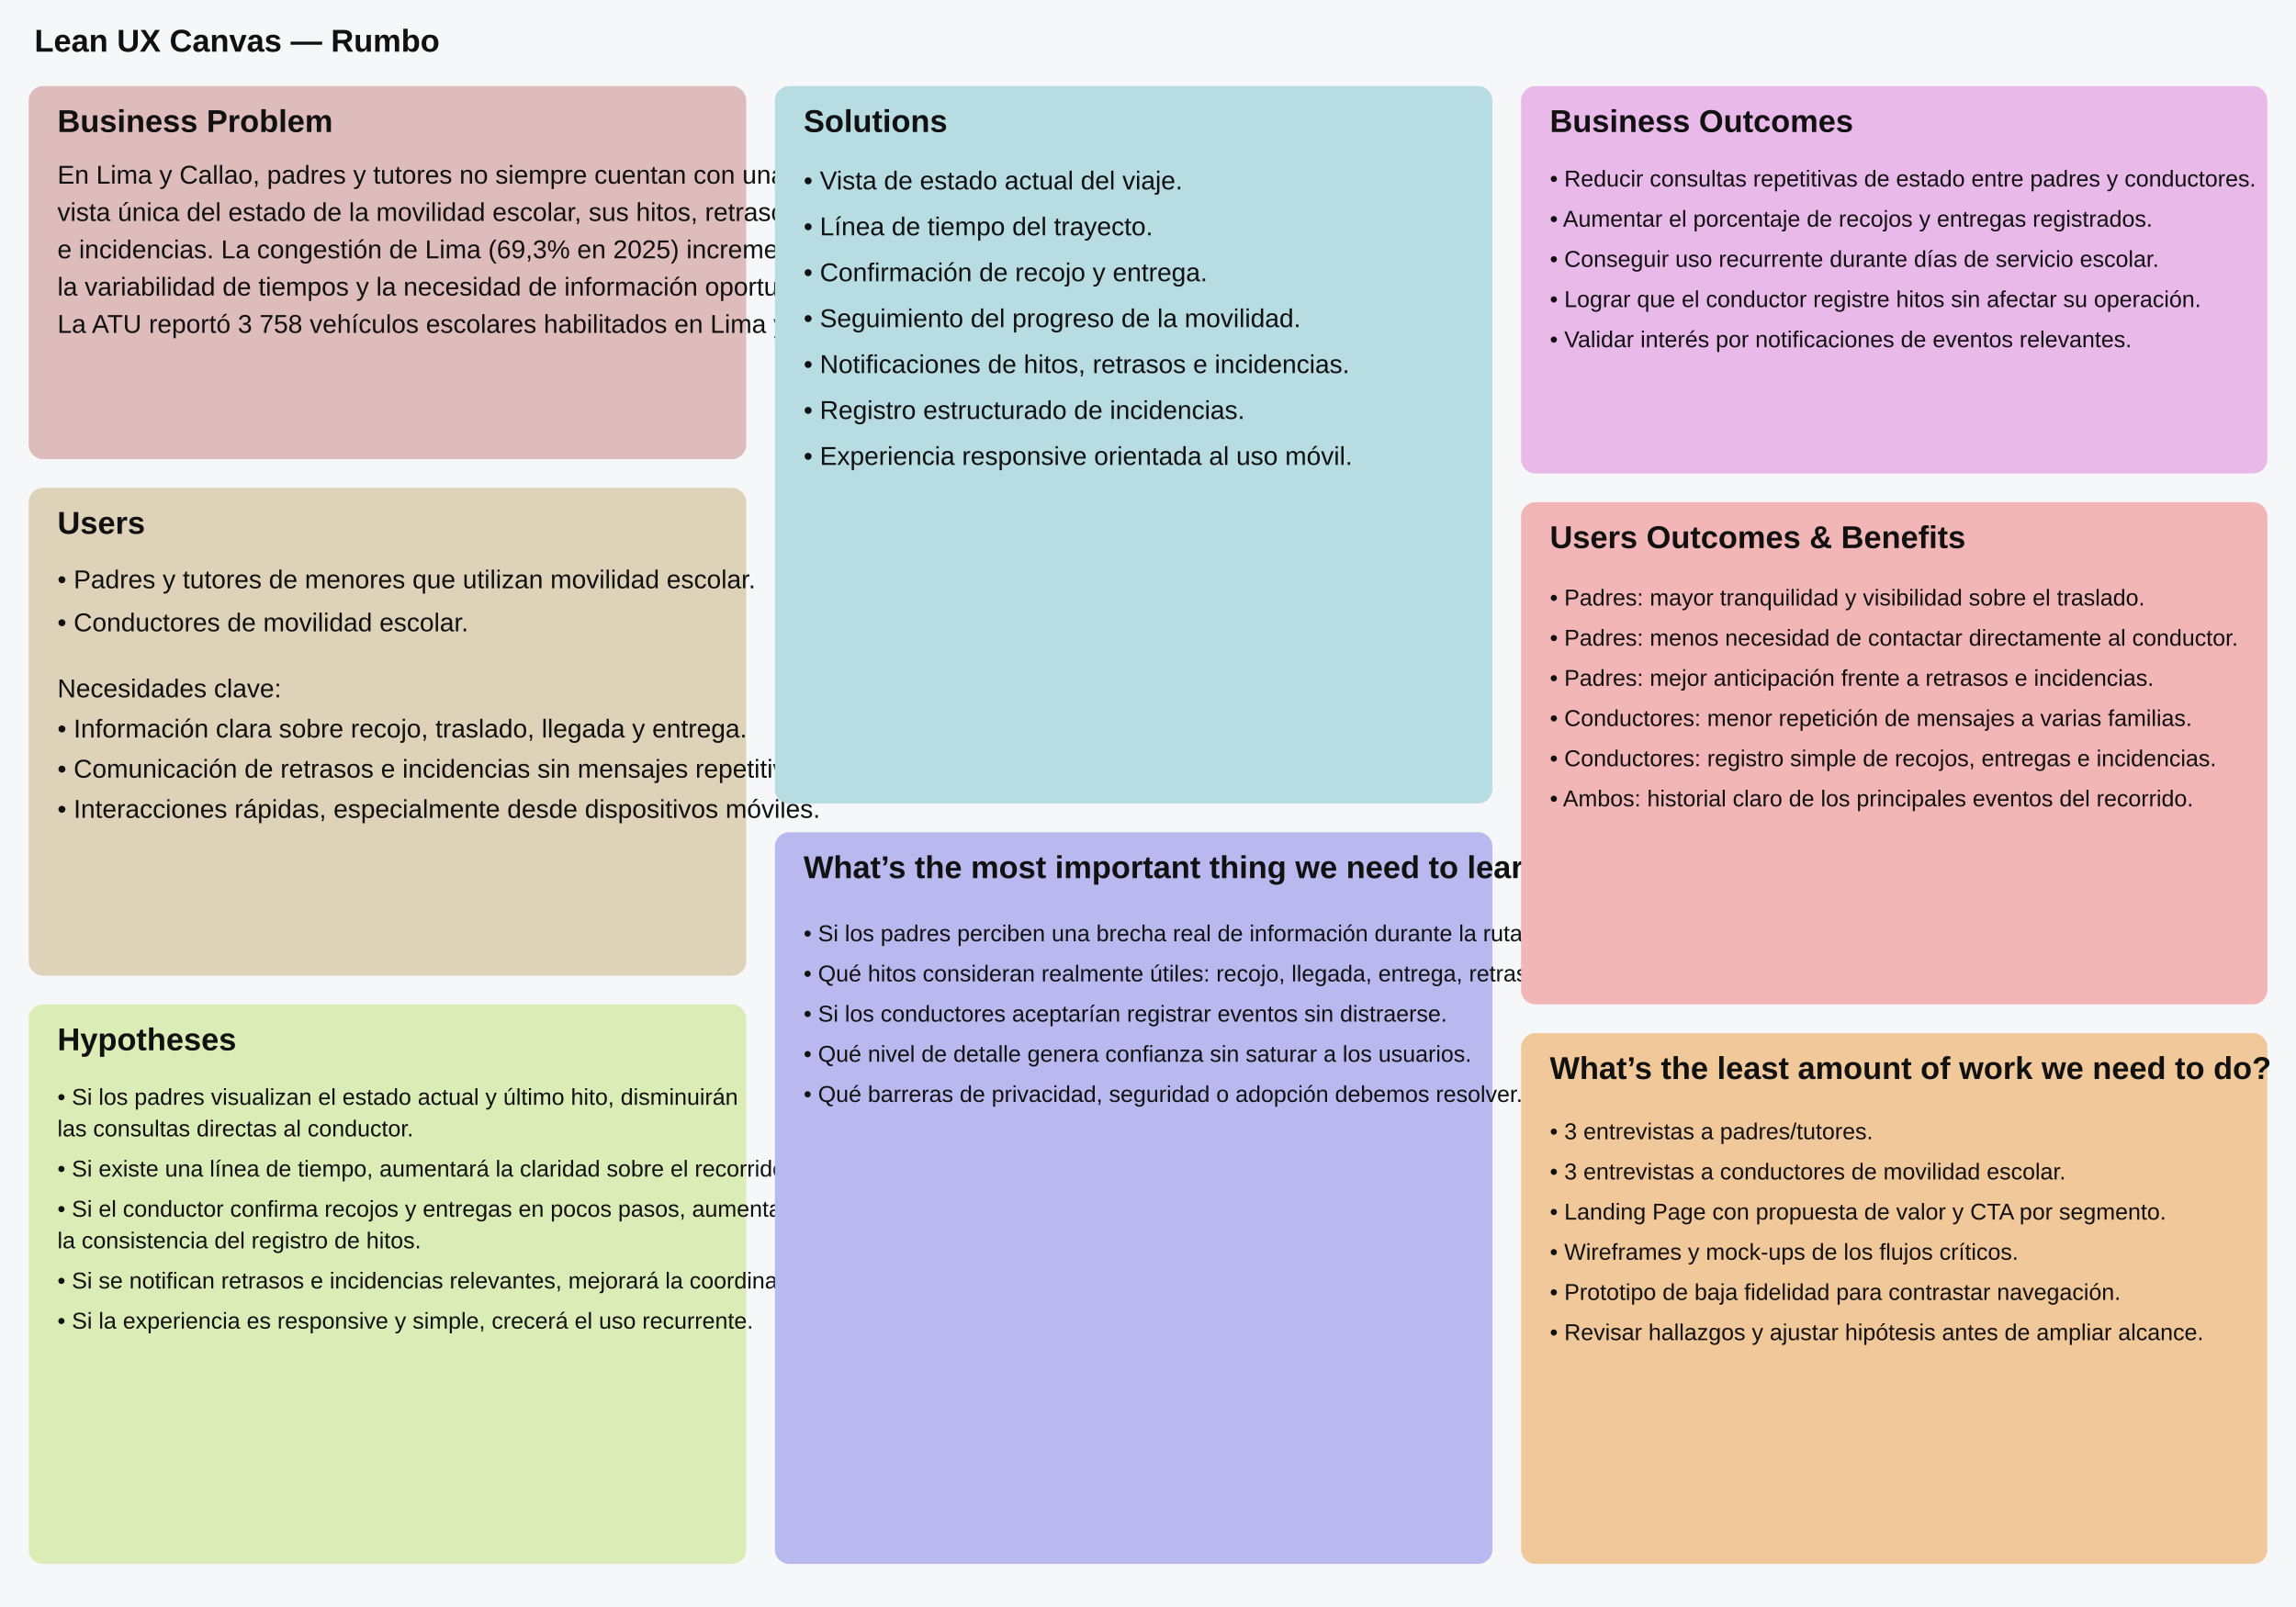
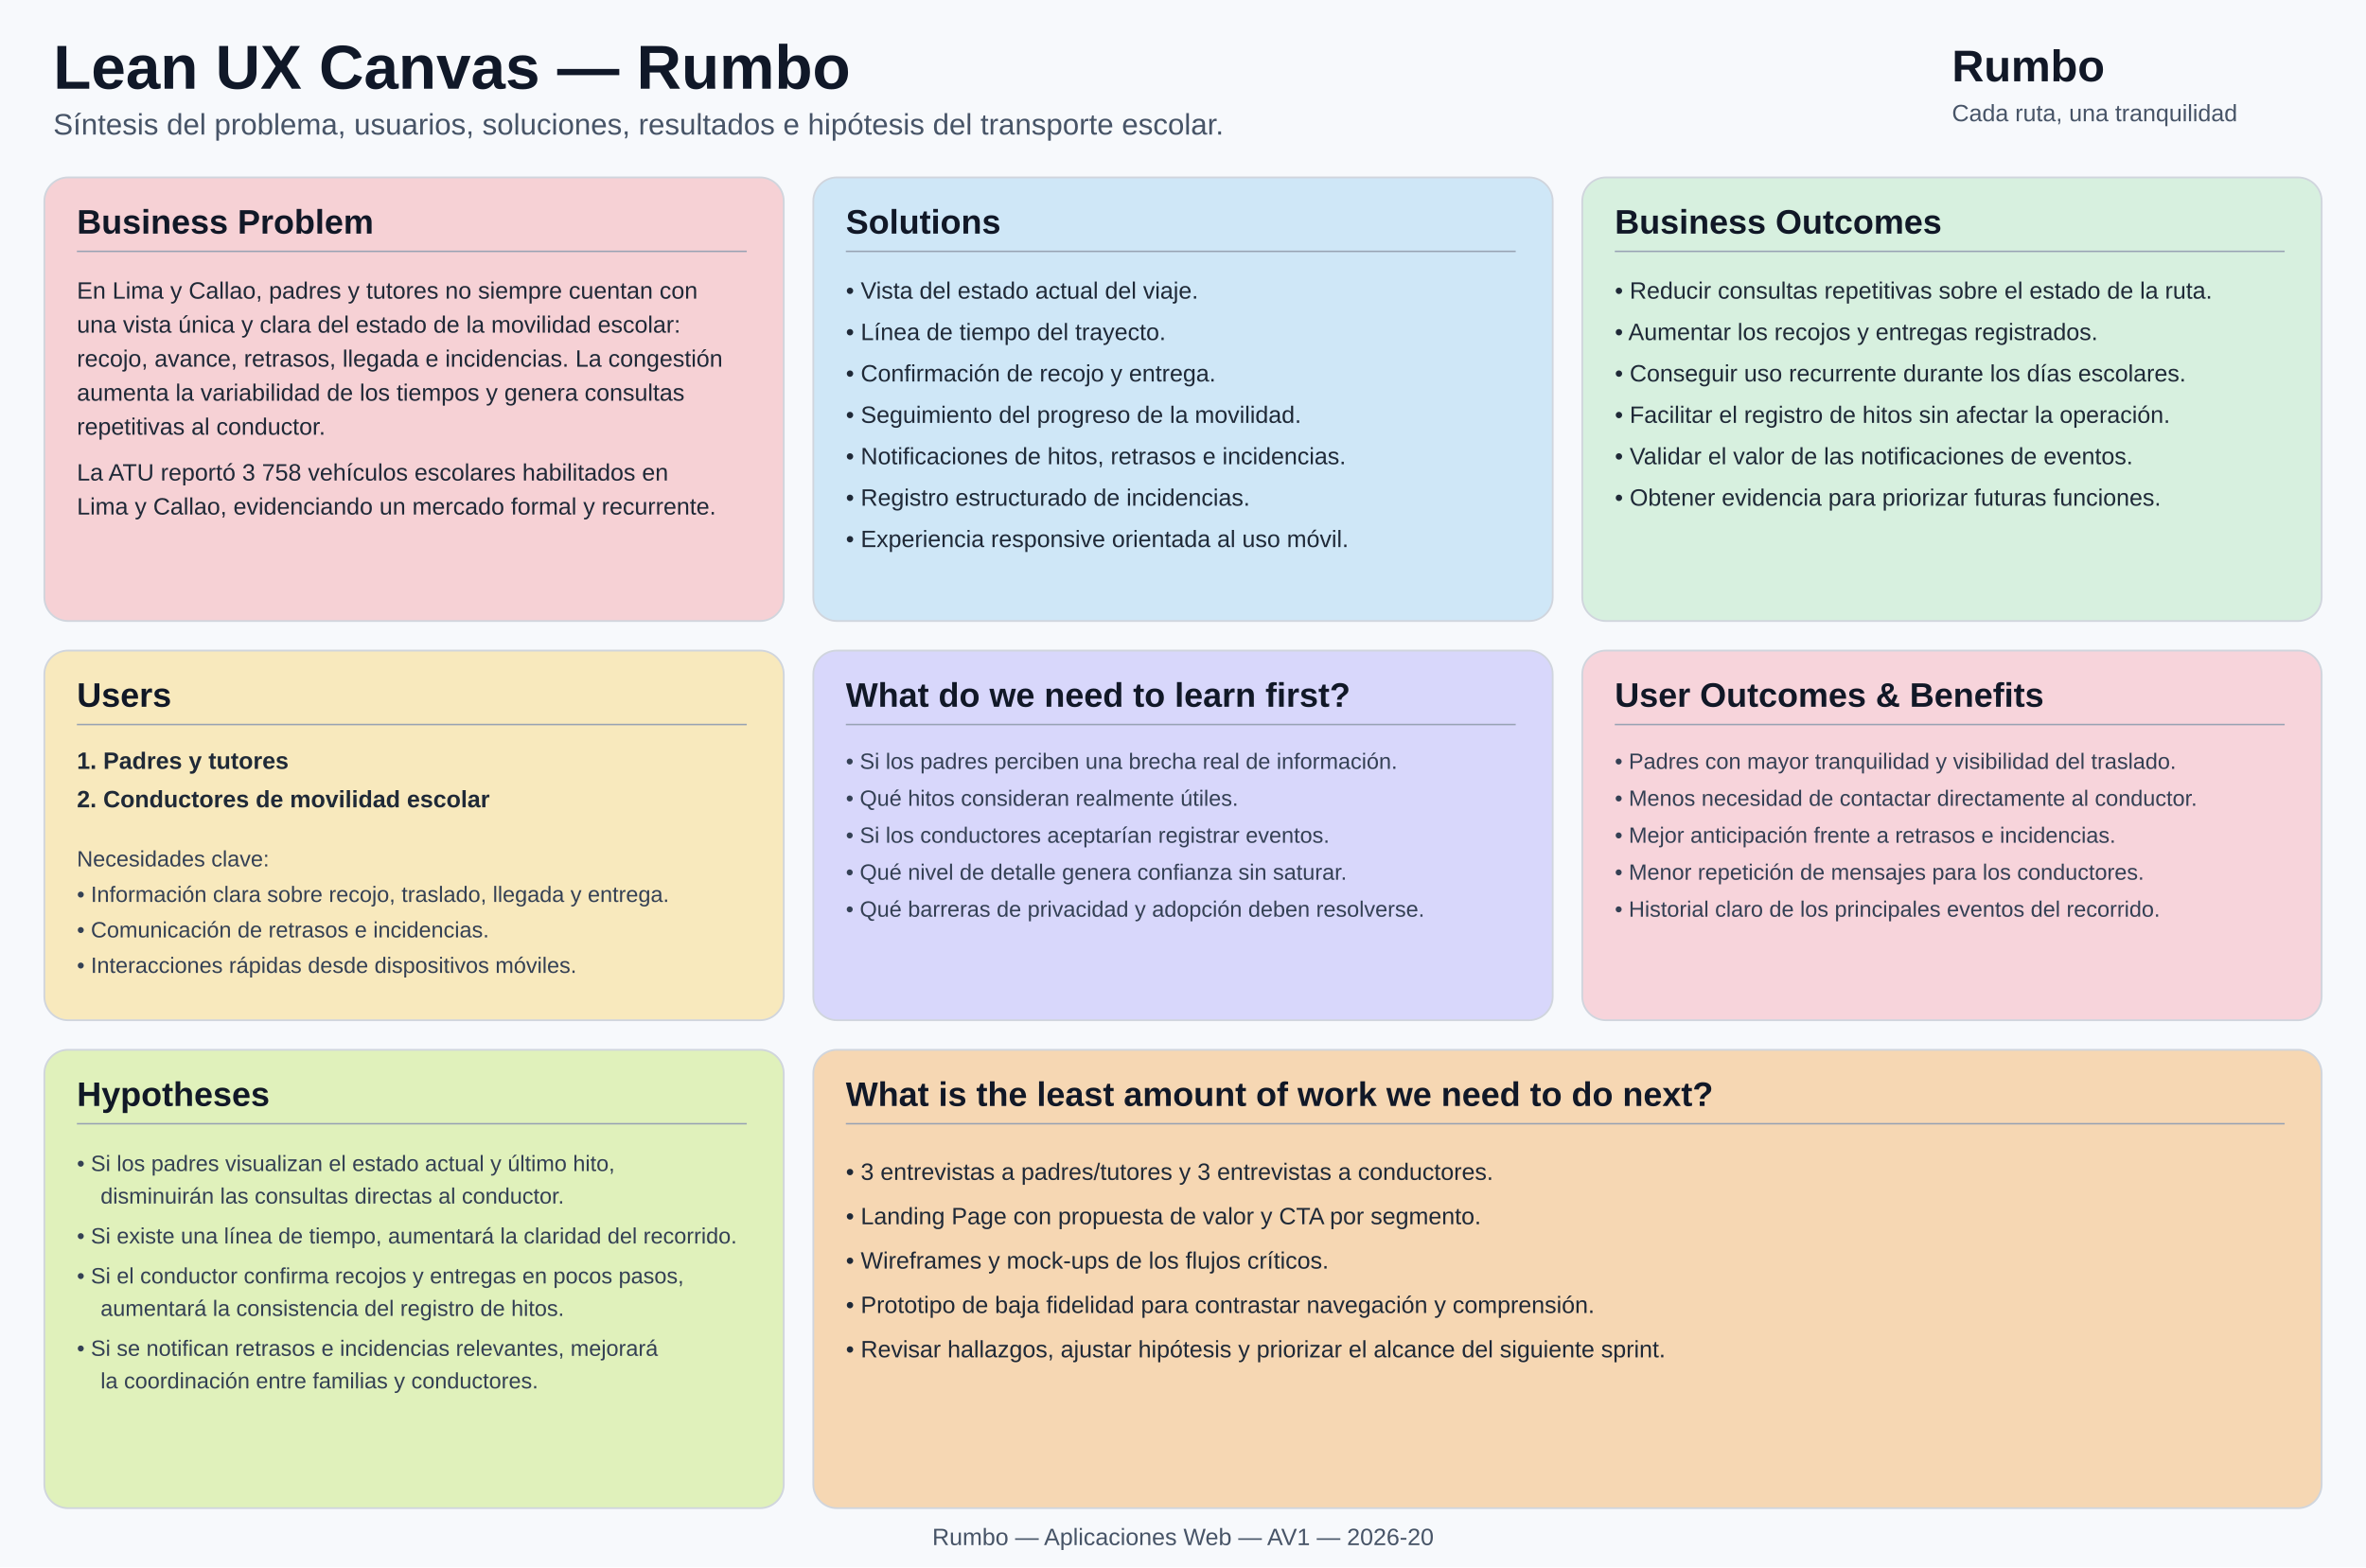
- <svg xmlns="http://www.w3.org/2000/svg" width="1600" height="1120" viewBox="0 0 1600 1120">
-   <style>text{font-family:Arial,sans-serif;fill:#111}.h{font-size:22px;font-weight:700}.b{font-size:18px}.s{font-size:16px}</style>
-   <rect width="1600" height="1120" fill="#f6f7f9" />
-   <text x="24" y="36" class="h">Lean UX Canvas — Rumbo</text>
-   <rect x="20" y="60" width="500" height="260" rx="10" fill="#dfbcbc" />
-   <text x="40" y="92" class="h">Business Problem</text>
-   <text x="40" y="128" class="b">
-     <tspan x="40" dy="0">En Lima y Callao, padres y tutores no siempre cuentan con una</tspan>
-     <tspan x="40" dy="26">vista única del estado de la movilidad escolar, sus hitos, retrasos</tspan>
-     <tspan x="40" dy="26">e incidencias. La congestión de Lima (69,3% en 2025) incrementa</tspan>
-     <tspan x="40" dy="26">la variabilidad de tiempos y la necesidad de información oportuna.</tspan>
-     <tspan x="40" dy="26">La ATU reportó 3 758 vehículos escolares habilitados en Lima y Callao.</tspan>
+ <svg xmlns="http://www.w3.org/2000/svg" width="1600" height="1060" viewBox="0 0 1600 1060">
+   <rect width="1600" height="1060" fill="#f7f9fc" />
+   <style>
+     .title{font:700 42px Arial,sans-serif;fill:#101828}.subtitle{font:400 20px Arial,sans-serif;fill:#475467}.h{font:700 23px Arial,sans-serif;fill:#111827}.b{font:400 16px Arial,sans-serif;fill:#1f2937}.bb{font:700 16px Arial,sans-serif;fill:#1f2937}.small{font:400 15px Arial,sans-serif;fill:#344054}.card{stroke:#d0d5dd;stroke-width:1.2;rx:16;ry:16}.line{stroke:#98a2b3;stroke-width:1}.bullet{font:700 17px Arial,sans-serif}.brand{font:700 30px Arial,sans-serif;fill:#111827}.tag{font:400 16px Arial,sans-serif;fill:#475467}
+   </style>
+   <text x="36" y="60" class="title">Lean UX Canvas — Rumbo</text>
+   <text x="36" y="91" class="subtitle">Síntesis del problema, usuarios, soluciones, resultados e hipótesis del transporte escolar.</text>
+   <text x="1320" y="55" class="brand">Rumbo</text>
+   <text x="1320" y="82" class="tag">Cada ruta, una tranquilidad</text>
+   <rect x="30" y="120" width="500" height="300" class="card" fill="#f6d1d5" />
+   <rect x="550" y="120" width="500" height="300" class="card" fill="#cfe7f7" />
+   <rect x="1070" y="120" width="500" height="300" class="card" fill="#d7f0df" />
+   <text x="52" y="158" class="h">Business Problem</text>
+   <line x1="52" y1="170" x2="505" y2="170" class="line" />
+   <text x="52" y="202" class="b">
+     <tspan x="52" dy="0">En Lima y Callao, padres y tutores no siempre cuentan con</tspan>
+     <tspan x="52" dy="23">una vista única y clara del estado de la movilidad escolar:</tspan>
+     <tspan x="52" dy="23">recojo, avance, retrasos, llegada e incidencias. La congestión</tspan>
+     <tspan x="52" dy="23">aumenta la variabilidad de los tiempos y genera consultas</tspan>
+     <tspan x="52" dy="23">repetitivas al conductor.</tspan>
+     <tspan x="52" dy="31">La ATU reportó 3 758 vehículos escolares habilitados en</tspan>
+     <tspan x="52" dy="23">Lima y Callao, evidenciando un mercado formal y recurrente.</tspan>
  </text>
-   <rect x="20" y="340" width="500" height="340" rx="10" fill="#ded2b9" />
-   <text x="40" y="372" class="h">Users</text>
-   <text x="40" y="410" class="b">
-     <tspan x="40" dy="0">• Padres y tutores de menores que utilizan movilidad escolar.</tspan>
-     <tspan x="40" dy="30">• Conductores de movilidad escolar.</tspan>
-     <tspan x="40" dy="46">Necesidades clave:</tspan>
-     <tspan x="40" dy="28">• Información clara sobre recojo, traslado, llegada y entrega.</tspan>
-     <tspan x="40" dy="28">• Comunicación de retrasos e incidencias sin mensajes repetitivos.</tspan>
-     <tspan x="40" dy="28">• Interacciones rápidas, especialmente desde dispositivos móviles.</tspan>
+   <text x="572" y="158" class="h">Solutions</text>
+   <line x1="572" y1="170" x2="1025" y2="170" class="line" />
+   <text x="572" y="202" class="b">
+     <tspan x="572" dy="0">• Vista del estado actual del viaje.</tspan>
+     <tspan x="572" dy="28">• Línea de tiempo del trayecto.</tspan>
+     <tspan x="572" dy="28">• Confirmación de recojo y entrega.</tspan>
+     <tspan x="572" dy="28">• Seguimiento del progreso de la movilidad.</tspan>
+     <tspan x="572" dy="28">• Notificaciones de hitos, retrasos e incidencias.</tspan>
+     <tspan x="572" dy="28">• Registro estructurado de incidencias.</tspan>
+     <tspan x="572" dy="28">• Experiencia responsive orientada al uso móvil.</tspan>
  </text>
-   <rect x="20" y="700" width="500" height="390" rx="10" fill="#dcecb6" />
-   <text x="40" y="732" class="h">Hypotheses</text>
-   <text x="40" y="770" class="s">
-     <tspan x="40" dy="0">• Si los padres visualizan el estado actual y último hito, disminuirán</tspan>
-     <tspan x="40" dy="22">  las consultas directas al conductor.</tspan>
-     <tspan x="40" dy="28">• Si existe una línea de tiempo, aumentará la claridad sobre el recorrido.</tspan>
-     <tspan x="40" dy="28">• Si el conductor confirma recojos y entregas en pocos pasos, aumentará</tspan>
-     <tspan x="40" dy="22">  la consistencia del registro de hitos.</tspan>
-     <tspan x="40" dy="28">• Si se notifican retrasos e incidencias relevantes, mejorará la coordinación.</tspan>
-     <tspan x="40" dy="28">• Si la experiencia es responsive y simple, crecerá el uso recurrente.</tspan>
+   <text x="1092" y="158" class="h">Business Outcomes</text>
+   <line x1="1092" y1="170" x2="1545" y2="170" class="line" />
+   <text x="1092" y="202" class="b">
+     <tspan x="1092" dy="0">• Reducir consultas repetitivas sobre el estado de la ruta.</tspan>
+     <tspan x="1092" dy="28">• Aumentar los recojos y entregas registrados.</tspan>
+     <tspan x="1092" dy="28">• Conseguir uso recurrente durante los días escolares.</tspan>
+     <tspan x="1092" dy="28">• Facilitar el registro de hitos sin afectar la operación.</tspan>
+     <tspan x="1092" dy="28">• Validar el valor de las notificaciones de eventos.</tspan>
+     <tspan x="1092" dy="28">• Obtener evidencia para priorizar futuras funciones.</tspan>
  </text>
-   <rect x="540" y="60" width="500" height="500" rx="10" fill="#b7dce2" />
-   <text x="560" y="92" class="h">Solutions</text>
-   <text x="560" y="132" class="b">
-     <tspan x="560" dy="0">• Vista de estado actual del viaje.</tspan>
-     <tspan x="560" dy="32">• Línea de tiempo del trayecto.</tspan>
-     <tspan x="560" dy="32">• Confirmación de recojo y entrega.</tspan>
-     <tspan x="560" dy="32">• Seguimiento del progreso de la movilidad.</tspan>
-     <tspan x="560" dy="32">• Notificaciones de hitos, retrasos e incidencias.</tspan>
-     <tspan x="560" dy="32">• Registro estructurado de incidencias.</tspan>
-     <tspan x="560" dy="32">• Experiencia responsive orientada al uso móvil.</tspan>
+   <rect x="30" y="440" width="500" height="250" class="card" fill="#f8e9bd" />
+   <rect x="550" y="440" width="500" height="250" class="card" fill="#d8d7fb" />
+   <rect x="1070" y="440" width="500" height="250" class="card" fill="#f7d4db" />
+   <text x="52" y="478" class="h">Users</text>
+   <line x1="52" y1="490" x2="505" y2="490" class="line" />
+   <text x="52" y="520" class="bb">
+     <tspan x="52" dy="0">1. Padres y tutores</tspan>
+     <tspan x="52" dy="26">2. Conductores de movilidad escolar</tspan>
  </text>
-   <rect x="540" y="580" width="500" height="510" rx="10" fill="#b9b9ef" />
-   <text x="560" y="612" class="h">What’s the most important thing we need to learn first?</text>
-   <text x="560" y="656" class="s">
-     <tspan x="560" dy="0">• Si los padres perciben una brecha real de información durante la ruta.</tspan>
-     <tspan x="560" dy="28">• Qué hitos consideran realmente útiles: recojo, llegada, entrega, retraso.</tspan>
-     <tspan x="560" dy="28">• Si los conductores aceptarían registrar eventos sin distraerse.</tspan>
-     <tspan x="560" dy="28">• Qué nivel de detalle genera confianza sin saturar a los usuarios.</tspan>
-     <tspan x="560" dy="28">• Qué barreras de privacidad, seguridad o adopción debemos resolver.</tspan>
+   <text x="52" y="586" class="small">
+     <tspan x="52" dy="0">Necesidades clave:</tspan>
+     <tspan x="52" dy="24">• Información clara sobre recojo, traslado, llegada y entrega.</tspan>
+     <tspan x="52" dy="24">• Comunicación de retrasos e incidencias.</tspan>
+     <tspan x="52" dy="24">• Interacciones rápidas desde dispositivos móviles.</tspan>
  </text>
-   <rect x="1060" y="60" width="520" height="270" rx="10" fill="#e9b9e9" />
-   <text x="1080" y="92" class="h">Business Outcomes</text>
-   <text x="1080" y="130" class="s">
-     <tspan x="1080" dy="0">• Reducir consultas repetitivas de estado entre padres y conductores.</tspan>
-     <tspan x="1080" dy="28">• Aumentar el porcentaje de recojos y entregas registrados.</tspan>
-     <tspan x="1080" dy="28">• Conseguir uso recurrente durante días de servicio escolar.</tspan>
-     <tspan x="1080" dy="28">• Lograr que el conductor registre hitos sin afectar su operación.</tspan>
-     <tspan x="1080" dy="28">• Validar interés por notificaciones de eventos relevantes.</tspan>
+   <text x="572" y="478" class="h">What do we need to learn first?</text>
+   <line x1="572" y1="490" x2="1025" y2="490" class="line" />
+   <text x="572" y="520" class="small">
+     <tspan x="572" dy="0">• Si los padres perciben una brecha real de información.</tspan>
+     <tspan x="572" dy="25">• Qué hitos consideran realmente útiles.</tspan>
+     <tspan x="572" dy="25">• Si los conductores aceptarían registrar eventos.</tspan>
+     <tspan x="572" dy="25">• Qué nivel de detalle genera confianza sin saturar.</tspan>
+     <tspan x="572" dy="25">• Qué barreras de privacidad y adopción deben resolverse.</tspan>
  </text>
-   <rect x="1060" y="350" width="520" height="350" rx="10" fill="#f2b6b6" />
-   <text x="1080" y="382" class="h">Users Outcomes &amp; Benefits</text>
-   <text x="1080" y="422" class="s">
-     <tspan x="1080" dy="0">• Padres: mayor tranquilidad y visibilidad sobre el traslado.</tspan>
-     <tspan x="1080" dy="28">• Padres: menos necesidad de contactar directamente al conductor.</tspan>
-     <tspan x="1080" dy="28">• Padres: mejor anticipación frente a retrasos e incidencias.</tspan>
-     <tspan x="1080" dy="28">• Conductores: menor repetición de mensajes a varias familias.</tspan>
-     <tspan x="1080" dy="28">• Conductores: registro simple de recojos, entregas e incidencias.</tspan>
-     <tspan x="1080" dy="28">• Ambos: historial claro de los principales eventos del recorrido.</tspan>
+   <text x="1092" y="478" class="h">User Outcomes &amp; Benefits</text>
+   <line x1="1092" y1="490" x2="1545" y2="490" class="line" />
+   <text x="1092" y="520" class="small">
+     <tspan x="1092" dy="0">• Padres con mayor tranquilidad y visibilidad del traslado.</tspan>
+     <tspan x="1092" dy="25">• Menos necesidad de contactar directamente al conductor.</tspan>
+     <tspan x="1092" dy="25">• Mejor anticipación frente a retrasos e incidencias.</tspan>
+     <tspan x="1092" dy="25">• Menor repetición de mensajes para los conductores.</tspan>
+     <tspan x="1092" dy="25">• Historial claro de los principales eventos del recorrido.</tspan>
  </text>
-   <rect x="1060" y="720" width="520" height="370" rx="10" fill="#f1c899" />
-   <text x="1080" y="752" class="h">What’s the least amount of work we need to do?</text>
-   <text x="1080" y="794" class="s">
-     <tspan x="1080" dy="0">• 3 entrevistas a padres/tutores.</tspan>
-     <tspan x="1080" dy="28">• 3 entrevistas a conductores de movilidad escolar.</tspan>
-     <tspan x="1080" dy="28">• Landing Page con propuesta de valor y CTA por segmento.</tspan>
-     <tspan x="1080" dy="28">• Wireframes y mock-ups de los flujos críticos.</tspan>
-     <tspan x="1080" dy="28">• Prototipo de baja fidelidad para contrastar navegación.</tspan>
-     <tspan x="1080" dy="28">• Revisar hallazgos y ajustar hipótesis antes de ampliar alcance.</tspan>
+   <rect x="30" y="710" width="500" height="310" class="card" fill="#e0f1bb" />
+   <rect x="550" y="710" width="1020" height="310" class="card" fill="#f6d7b3" />
+   <text x="52" y="748" class="h">Hypotheses</text>
+   <line x1="52" y1="760" x2="505" y2="760" class="line" />
+   <text x="52" y="792" class="small">
+     <tspan x="52" dy="0">• Si los padres visualizan el estado actual y último hito,</tspan>
+     <tspan x="68" dy="22">disminuirán las consultas directas al conductor.</tspan>
+     <tspan x="52" dy="27">• Si existe una línea de tiempo, aumentará la claridad del recorrido.</tspan>
+     <tspan x="52" dy="27">• Si el conductor confirma recojos y entregas en pocos pasos,</tspan>
+     <tspan x="68" dy="22">aumentará la consistencia del registro de hitos.</tspan>
+     <tspan x="52" dy="27">• Si se notifican retrasos e incidencias relevantes, mejorará</tspan>
+     <tspan x="68" dy="22">la coordinación entre familias y conductores.</tspan>
  </text>
+   <text x="572" y="748" class="h">What is the least amount of work we need to do next?</text>
+   <line x1="572" y1="760" x2="1545" y2="760" class="line" />
+   <text x="572" y="798" class="b">
+     <tspan x="572" dy="0">• 3 entrevistas a padres/tutores y 3 entrevistas a conductores.</tspan>
+     <tspan x="572" dy="30">• Landing Page con propuesta de valor y CTA por segmento.</tspan>
+     <tspan x="572" dy="30">• Wireframes y mock-ups de los flujos críticos.</tspan>
+     <tspan x="572" dy="30">• Prototipo de baja fidelidad para contrastar navegación y comprensión.</tspan>
+     <tspan x="572" dy="30">• Revisar hallazgos, ajustar hipótesis y priorizar el alcance del siguiente sprint.</tspan>
+   </text>
+   <text x="800" y="1045" text-anchor="middle" class="tag">Rumbo — Aplicaciones Web — AV1 — 2026-20</text>
</svg>
